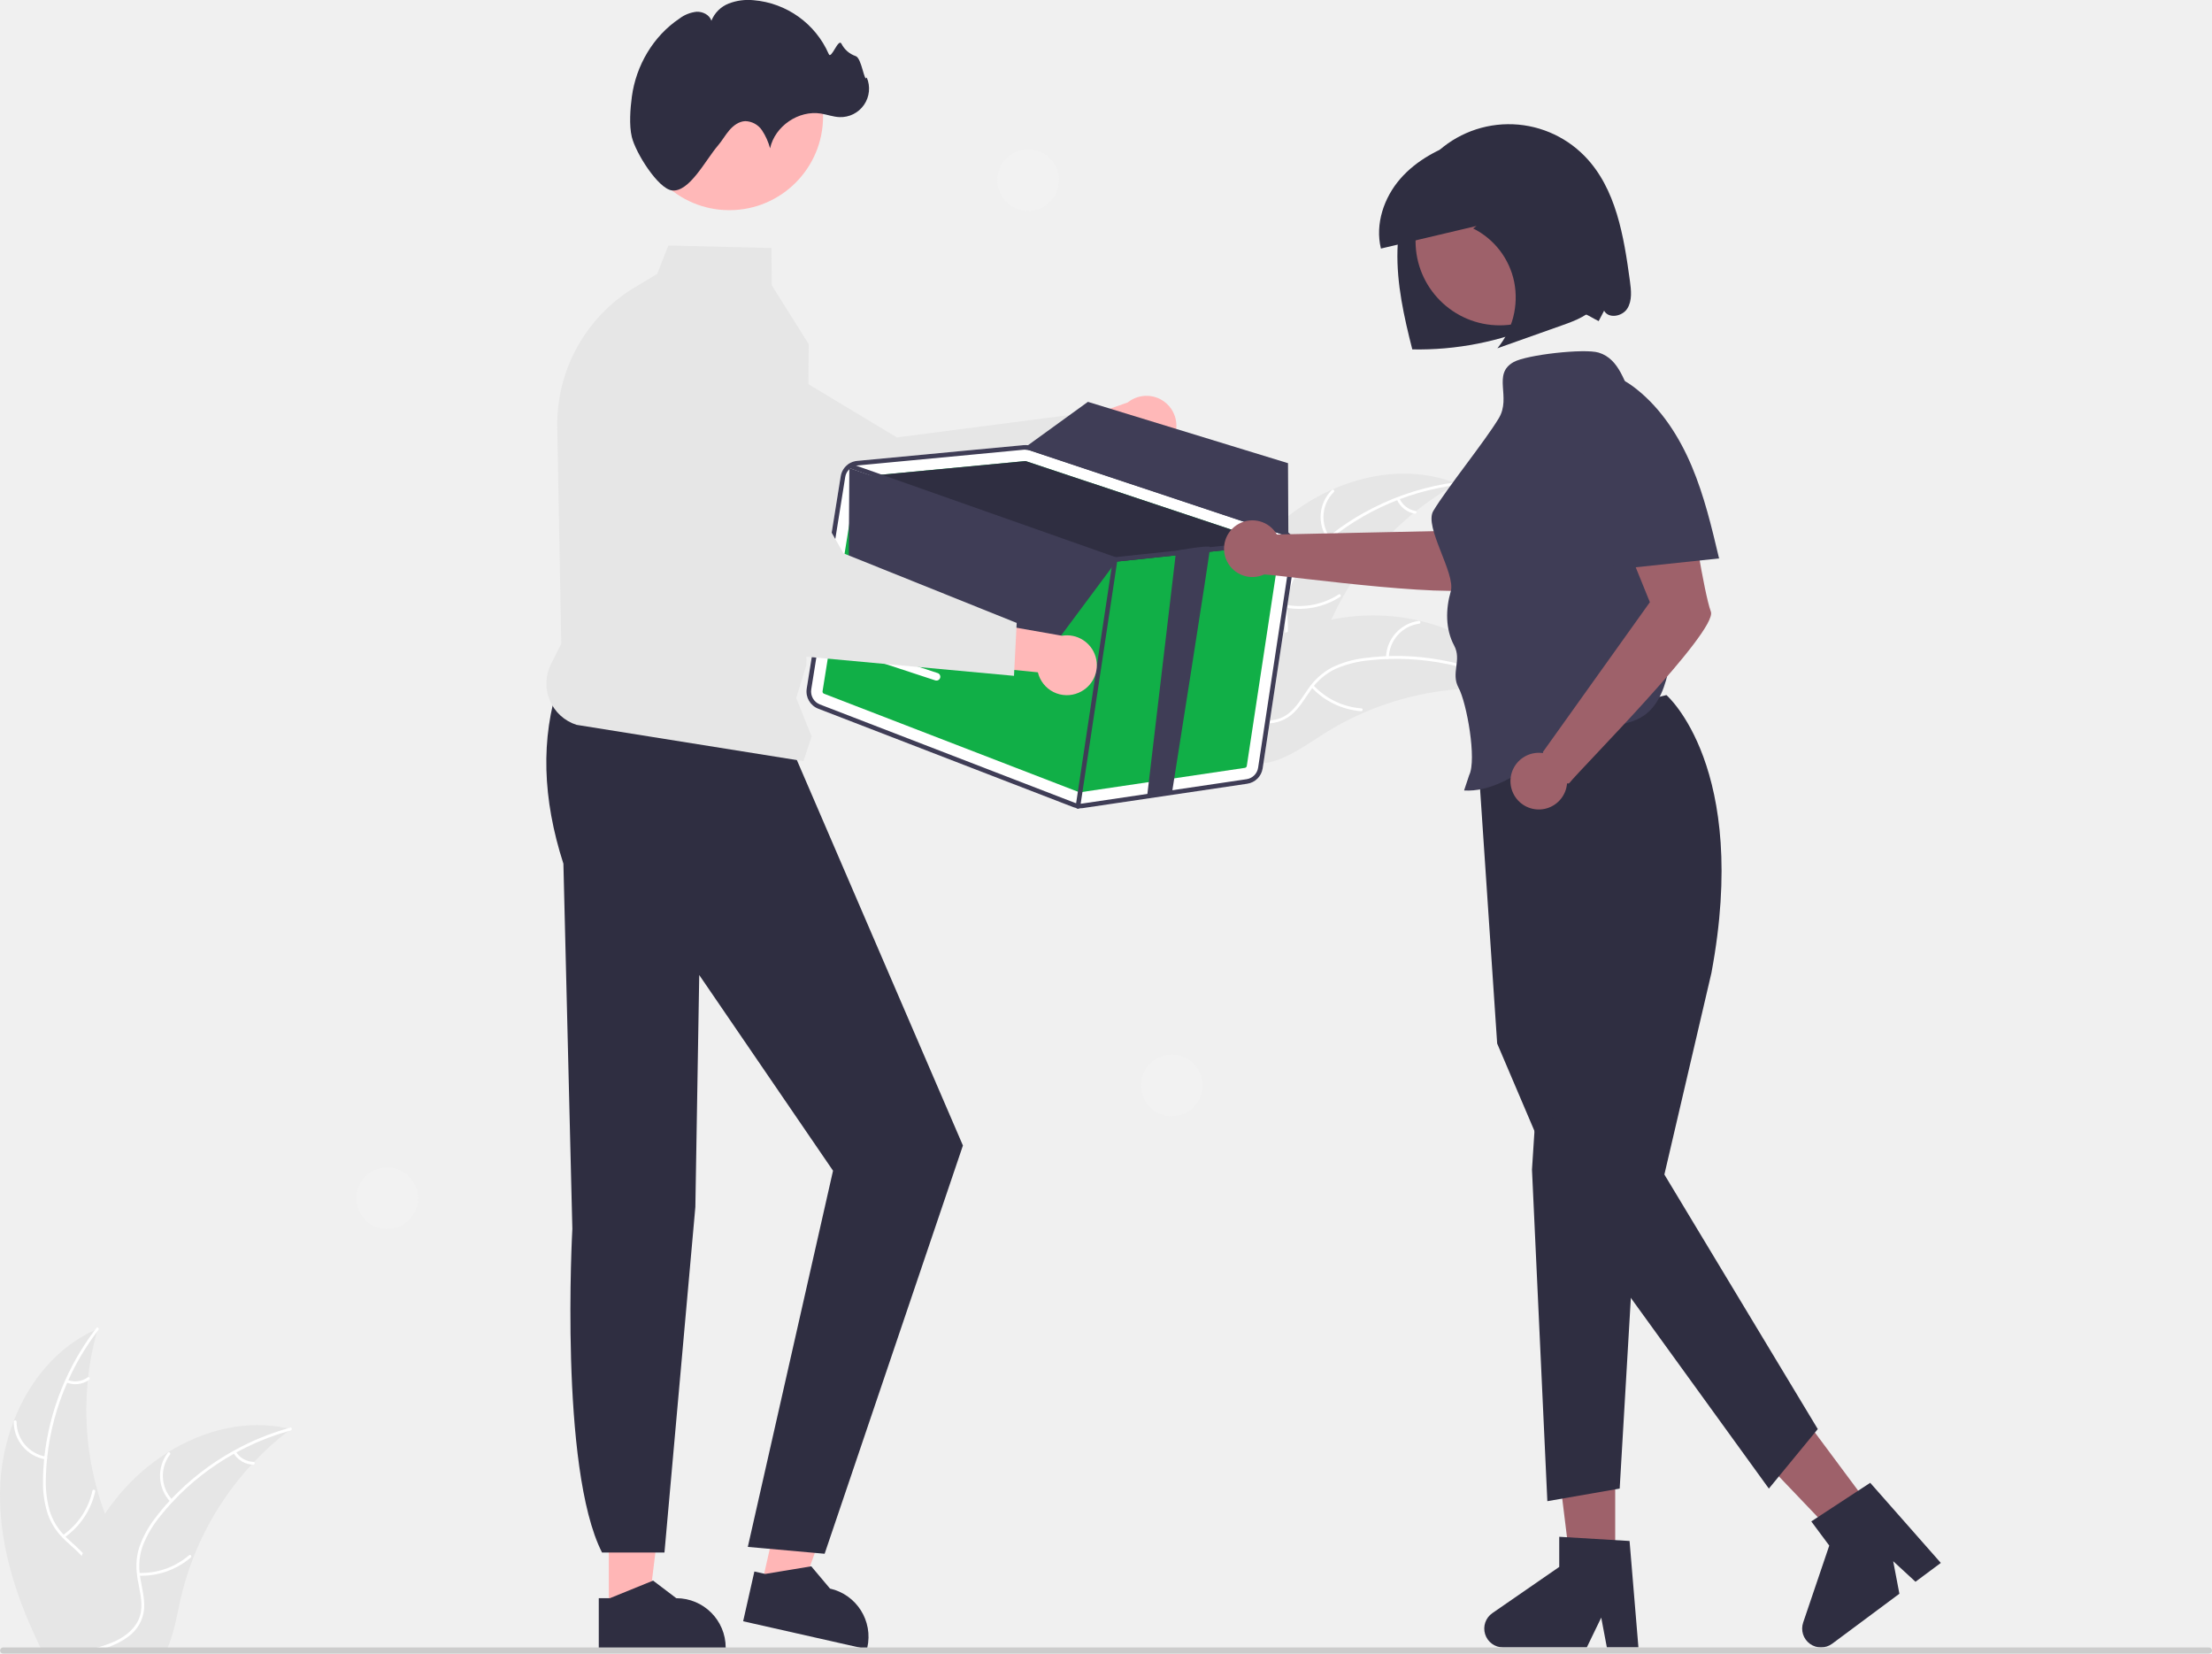
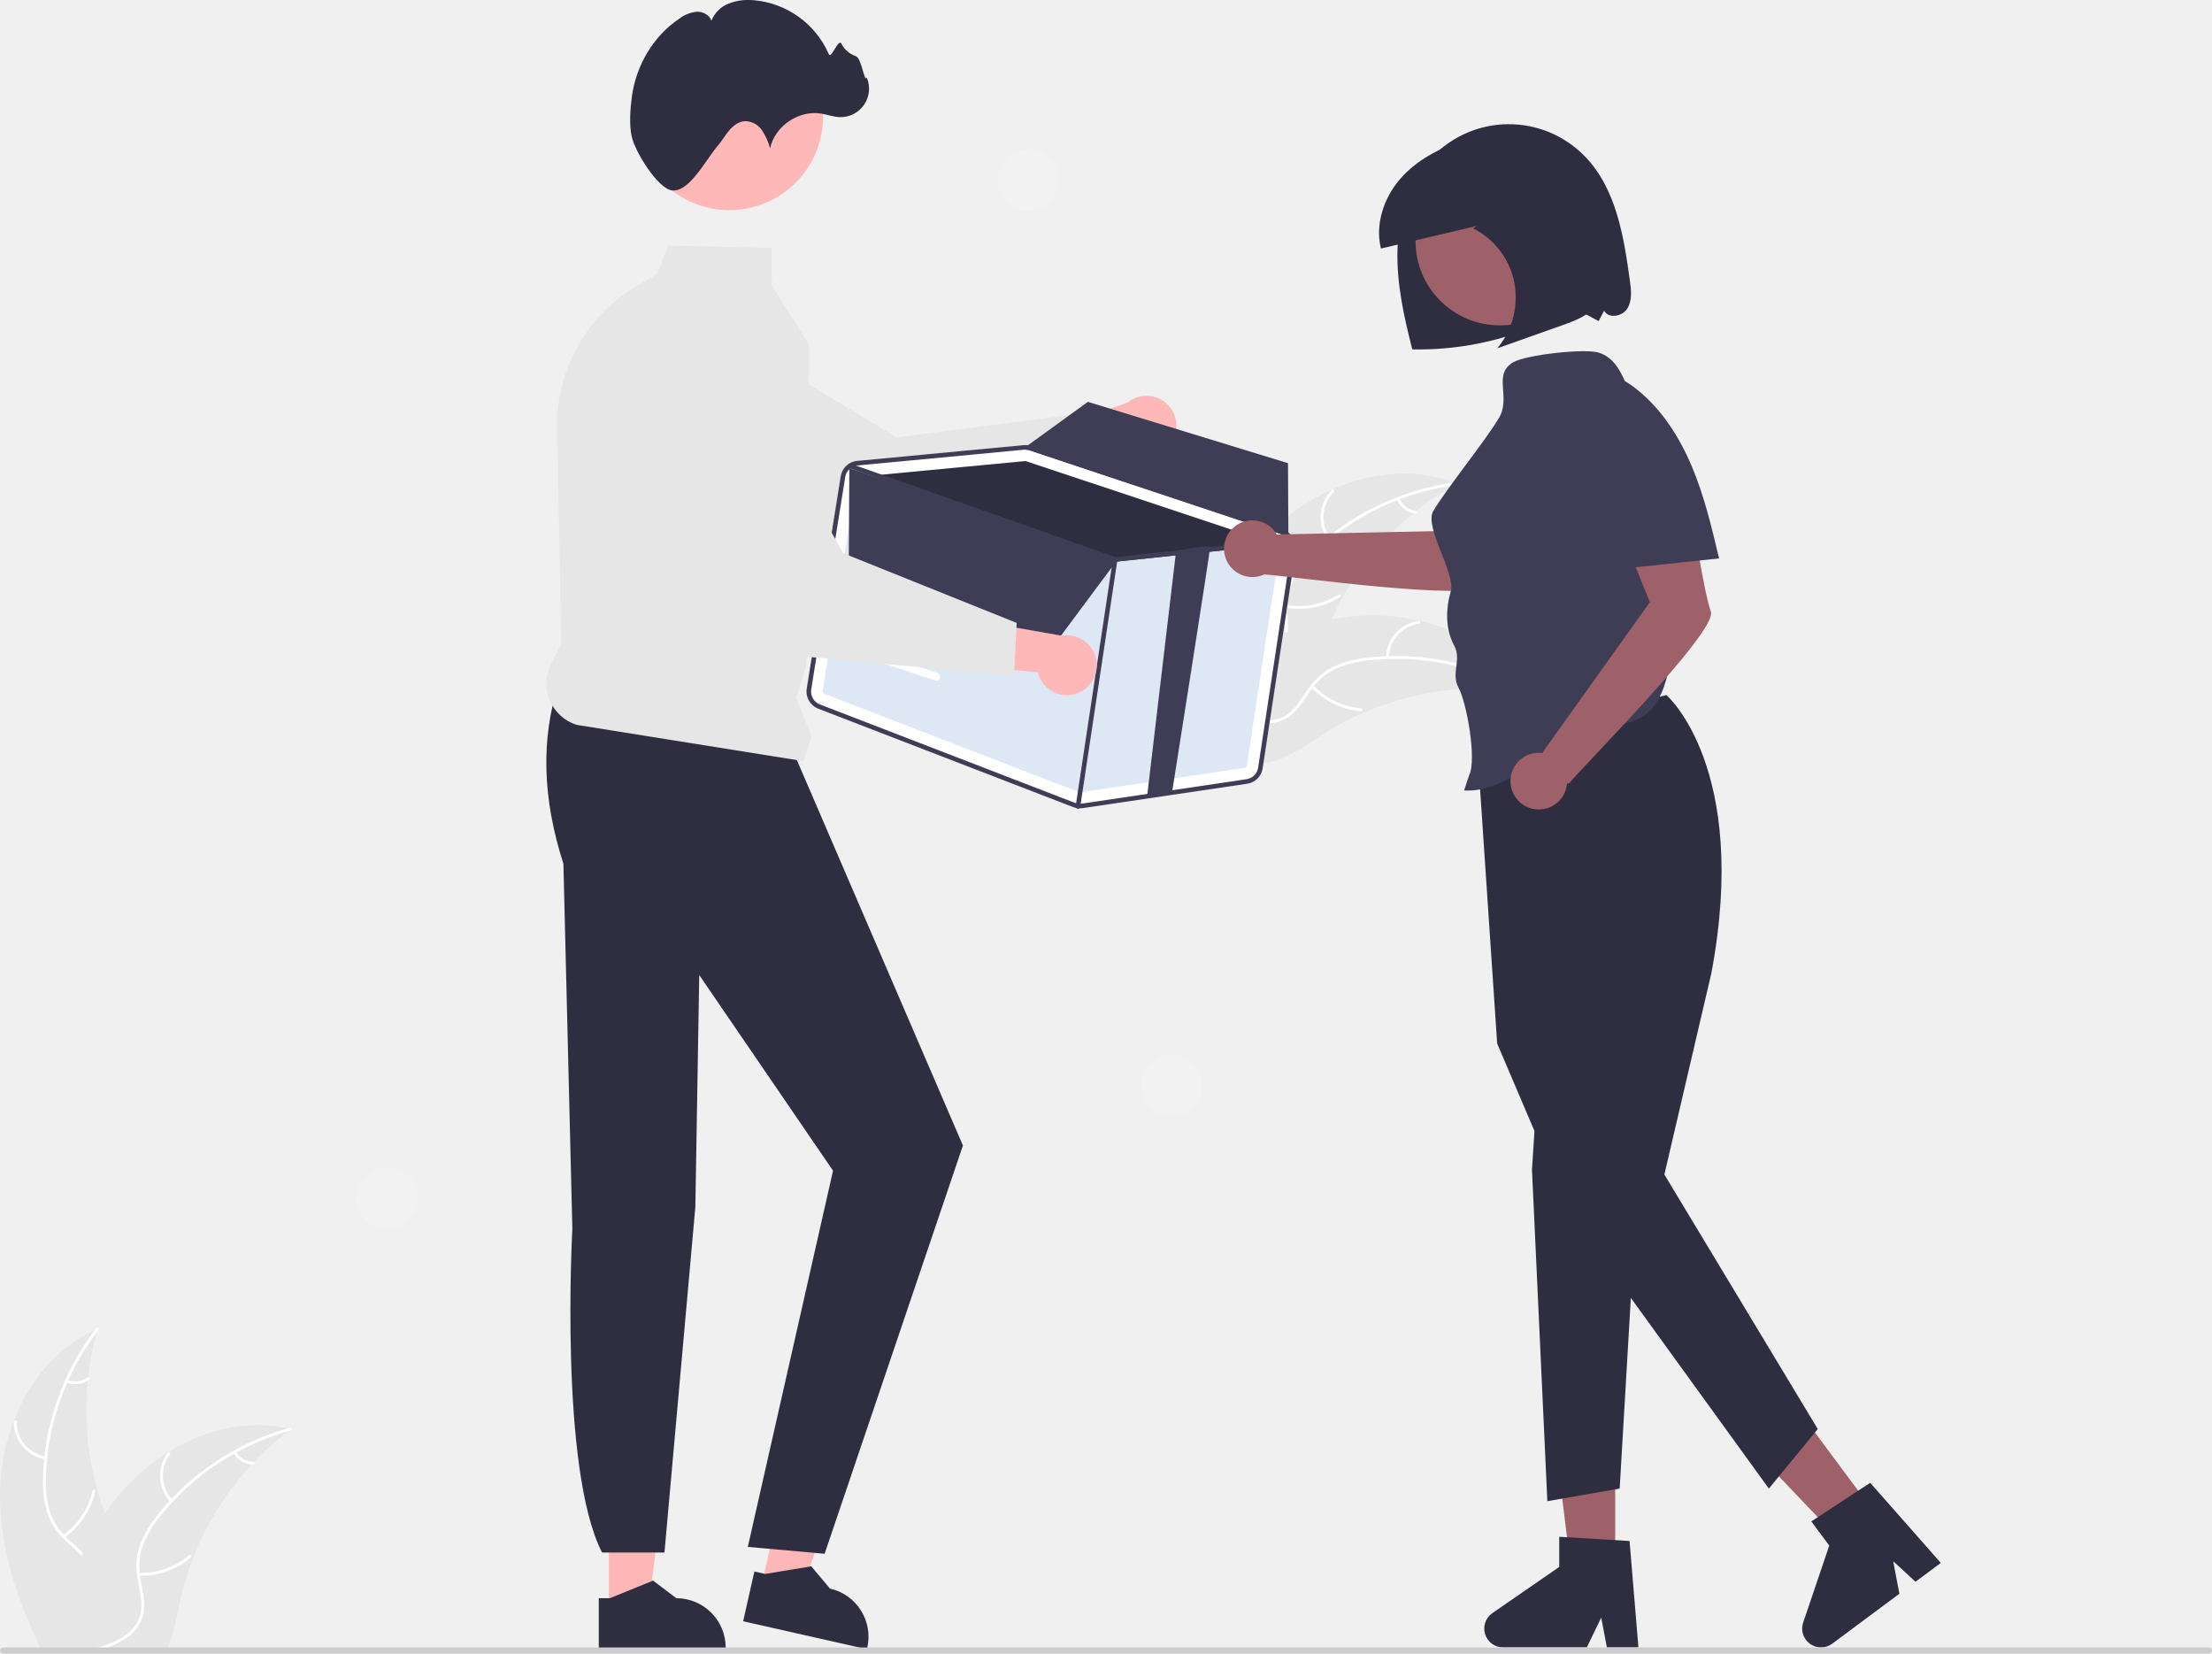
<svg xmlns="http://www.w3.org/2000/svg" width="862.703" height="644.786" viewBox="0 0 862.703 644.786" role="img" artist="Katerina Limpitsouni" source="https://undraw.co/">
  <polygon points="629.943 612.644 612.777 612.644 604.608 546.435 629.943 546.435 629.943 612.644" fill="#9e616a" />
  <path d="M807.651,769.992H795.341l-2.197-11.622-5.628,11.622H754.867A7.339,7.339,0,0,1,750.697,756.614l26.072-18.007v-11.749l27.424,1.637Z" transform="translate(-168.6484 -127.607)" fill="#2f2e41" />
  <polygon points="731.923 590.981 718.148 601.224 672.085 552.969 692.415 537.851 731.923 590.981" fill="#9e616a" />
  <path d="M925.588,737.048,915.71,744.393l-8.698-8.015,2.419,12.684-26.199,19.482a7.339,7.339,0,0,1-11.33-8.247l10.177-30.007-7.011-9.428,22.983-15.051Z" transform="translate(-168.6484 -127.607)" fill="#2f2e41" />
  <path d="M818.576,398.647s32.569,28.138,17.542,108.352l-18.345,78.597,59.829,99.256-19.077,23.208-77.78-107.433-28.185-66.114L744.652,416.843Z" transform="translate(-168.6484 -127.607)" fill="#2f2e41" />
  <polygon points="599.447 425.746 597.488 456.084 603.483 585.365 631.692 580.452 637.083 488.406 599.447 425.746" fill="#2f2e41" />
  <polygon points="237.445 628.211 252.796 628.21 260.098 569.001 237.443 569.002 237.445 628.211" fill="#ffb6b6" />
  <path d="M402.178,750.806l4.321-0,16.869-6.86,9.041,6.859H432.41A19.266,19.266,0,0,1,451.675,770.07v.626l-49.497.002Z" transform="translate(-168.6484 -127.607)" fill="#2f2e41" />
  <polygon points="296.932 618.538 311.905 621.918 332.071 565.772 309.972 560.782 296.932 618.538" fill="#ffb6b6" />
  <path d="M462.865,740.393l4.215.952,17.966-2.976,7.308,8.682.001 0a19.266,19.266,0,0,1,14.549,23.036l-.138.611L458.484,759.797Z" transform="translate(-168.6484 -127.607)" fill="#2f2e41" />
  <path d="M386.652,393.843c-7.197,21.706-6.436,45.268,1.73,70.556l3.491,142.378S386.671,700.146,403.454,733.002h24.34l12.051-134.751,1.513-90.446,52.182,76.306L460.305,730.799l29.957,2.678,53.934-159.191L477.652,419.843Z" transform="translate(-168.6484 -127.607)" fill="#2f2e41" />
  <path d="M667.346,332.015c18.617-16.777,46.309-25.212,69.537-15.805a115.466,115.466,0,0,0-51.888,59.935c-3.698,9.838-6.786,21.166-15.882,26.433-5.659,3.278-12.7,3.438-19.046,1.856-6.346-1.582-12.162-4.754-17.899-7.894l-1.632-.037C637.864,372.537,648.729,348.791,667.346,332.015Z" transform="translate(-168.6484 -127.607)" fill="#e6e6e6" />
  <path d="M736.753,316.719A98.692,98.692,0,0,0,681.847,342.65a42.5,42.5,0,0,0-8.345,10.377,24.376,24.376,0,0,0-2.818,12.516c.101,4.058.673,8.198-.214,12.21a14.925,14.925,0,0,1-7.425,9.689c-4.546,2.613-9.759,3.437-14.886,4.065-5.692.698-11.615,1.332-16.542,4.525-.597.387-1.162-.562-.566-.948,8.572-5.555,19.42-3.534,28.637-7.241,4.301-1.73,8.107-4.766,9.454-9.357,1.178-4.015.591-8.284.454-12.392a26.011,26.011,0,0,1,2.299-12.34,39.29,39.29,0,0,1,7.916-10.659,95.749,95.749,0,0,1,24.333-17.42A100.443,100.443,0,0,1,736.743,315.615c.703-.091.709,1.015.01,1.105Z" transform="translate(-168.6484 -127.607)" fill="#fff" />
  <path d="M686.447,337.791a14.807,14.807,0,0,1,1.632-19.104c.506-.499,1.305.265.798.764a13.711,13.711,0,0,0-1.482,17.774c.415.577-.536,1.14-.948.566Z" transform="translate(-168.6484 -127.607)" fill="#fff" />
  <path d="M670.362,363.491a28.539,28.539,0,0,0,20.394-4.083c.598-.385,1.164.564.566.948a29.685,29.685,0,0,1-21.23,4.206c-.701-.126-.427-1.197.27-1.071Z" transform="translate(-168.6484 -127.607)" fill="#fff" />
  <path d="M714.447,321.948a8.381,8.381,0,0,0,6.269,4.894c.702.117.427,1.188-.27,1.071a9.392,9.392,0,0,1-6.947-5.399.571.571,0,0,1,.191-.757.555.555,0,0,1,.757.191Z" transform="translate(-168.6484 -127.607)" fill="#fff" />
  <path d="M762.461,397.115c-.44-.061-.881-.122-1.328-.176a110.379,110.379,0,0,0-17.882-.908c-.462.007-.931.021-1.392.041a116.365,116.365,0,0,0-41.75,9.61,113.005,113.005,0,0,0-15.163,8.056c-6.688,4.234-13.602,9.358-21.078,11.085a19.386,19.386,0,0,1-2.362.421l-30.889-26.745c-.04-.096-.086-.185-.126-.282l-1.282-1.011c.239-.176.49-.353.729-.528.138-.102.283-.199.421-.301.094-.066.189-.133.27-.198.031-.022.063-.044.088-.059.081-.065.164-.117.239-.176q2.103-1.49,4.235-2.955c.006-.007.006-.007.019-.008a166.157,166.157,0,0,1,34.601-18.599c.367-.139.739-.285,1.12-.411a107.831,107.831,0,0,1,16.939-4.767,95.329,95.329,0,0,1,9.553-1.334,79.272,79.272,0,0,1,24.723,1.752c16.143,3.743,30.91,12.608,39.656,26.433C762.027,396.406,762.244,396.754,762.461,397.115Z" transform="translate(-168.6484 -127.607)" fill="#e6e6e6" />
  <path d="M762.052,397.446a98.692,98.692,0,0,0-59.452-12.353A42.5,42.5,0,0,0,689.69,388.354a24.376,24.376,0,0,0-9.785,8.297c-2.363,3.301-4.398,6.951-7.522,9.62a14.925,14.925,0,0,1-11.761,3.266c-5.203-.651-9.862-3.132-14.333-5.717-4.965-2.87-10.076-5.93-15.932-6.347-.71-.051-.59-1.149.119-1.098,10.189.726,17.633,8.871,27.225,11.46,4.476,1.208,9.343,1.075,13.182-1.779,3.358-2.496,5.459-6.258,7.823-9.621a26.011,26.011,0,0,1,9.265-8.469,39.29,39.29,0,0,1,12.738-3.745,95.749,95.749,0,0,1,29.917.742,100.443,100.443,0,0,1,32.085,11.596c.616.351-.045,1.237-.657.888Z" transform="translate(-168.6484 -127.607)" fill="#fff" />
  <path d="M709.199,383.983a14.807,14.807,0,0,1,12.805-14.271c.705-.093.883.997.177,1.091a13.711,13.711,0,0,0-11.884,13.299c-.016.711-1.114.588-1.098-.119Z" transform="translate(-168.6484 -127.607)" fill="#fff" />
  <path d="M680.883,394.819a28.539,28.539,0,0,0,18.742,9.018c.709.053.59,1.151-.119,1.098a29.685,29.685,0,0,1-19.483-9.424c-.484-.523.38-1.212.861-.692Z" transform="translate(-168.6484 -127.607)" fill="#fff" />
  <path d="M741.094,388.191a8.381,8.381,0,0,0,2.058,7.682c.49.516-.374,1.205-.861.692a9.392,9.392,0,0,1-2.296-8.493.571.571,0,0,1,.609-.49.555.555,0,0,1,.49.609Z" transform="translate(-168.6484 -127.607)" fill="#fff" />
  <path d="M219.922,754.743c-1.45,5.44-5.26,9.97-9.86,13.27-.75.54-1.52,1.04-2.3,1.51-.24.14-.48.29-.73.42q-.405.24-.81.45h-21.63c-.39-.79-.77-1.59-1.15-2.38-9.27-19.48-15.78-40.5-14.67-61.91a79.254,79.254,0,0,1,5.17-24.25c5.94-15.47,16.78-28.86,31.69-35.6.37-.17.76-.34,1.14-.5-.12.43-.24.85-.36,1.28a110.785,110.785,0,0,0-3.38,17.59c-.06.46-.11.92-.15,1.39a116.054,116.054,0,0,0,3.72,42.69c.01.03.02.07.03.1q1.275,4.605,2.96,9.07c.88,2.35,1.83,4.67,2.87,6.95C216.802,734.393,222.622,744.593,219.922,754.743Z" transform="translate(-168.6484 -127.607)" fill="#e6e6e6" />
  <path d="M207.042,646.203c-.21.28-.42.55-.63.83a98.129,98.129,0,0,0-11.12,18.76c-.16.33-.31.66-.44,1a97.814,97.814,0,0,0-7.82,29.24,1.49,1.49,0,0,0-.02.21c-.25,2.36-.4,4.74-.46,7.12a42.48,42.48,0,0,0,1.43,13.24,23.769,23.769,0,0,0,5.46,9.42c.25.27.5.54.77.8.2.21.42.42.63.62,2.02,1.93,4.23,3.72,6.13,5.79a21.432,21.432,0,0,1,2.35,3,14.904,14.904,0,0,1,1.6,12.1c-1.36,5.06-4.47,9.33-7.65,13.4-1.59,2.04-3.23,4.1-4.65,6.28-.52.78-1,1.57-1.44,2.38h-1.26c.42-.81.88-1.6,1.38-2.38,3.65-5.75,8.84-10.69,11.53-17.02,1.82-4.27,2.37-9.11.07-13.3a17.682,17.682,0,0,0-2.43-3.38c-1.83-2.07-4.02-3.84-6.01-5.71-.5-.47-.99-.95-1.46-1.45a24.964,24.964,0,0,1-5.64-8.9,39.23,39.23,0,0,1-1.94-13.13c0-2.84.15-5.7.43-8.54.03-.36.07-.73.11-1.1a100.767,100.767,0,0,1,19.67-49.23c.2-.28.41-.55.62-.82C206.682,644.873,207.472,645.653,207.042,646.203Z" transform="translate(-168.6484 -127.607)" fill="#fff" />
  <path d="M186.365,696.678a14.807,14.807,0,0,1-12.354-14.663.553.553,0,0,1,1.105-.024,13.711,13.711,0,0,0,11.52,13.616c.701.114.427,1.185-.27,1.071Z" transform="translate(-168.6484 -127.607)" fill="#fff" />
  <path d="M193.164,726.224a28.539,28.539,0,0,0,11.533-17.308c.151-.695,1.222-.424,1.071.27a29.685,29.685,0,0,1-12.038,17.986c-.585.406-1.148-.544-.566-.948Z" transform="translate(-168.6484 -127.607)" fill="#fff" />
  <path d="M194.961,665.676a8.381,8.381,0,0,0,7.893-.972c.579-.414,1.142.538.566.948a9.392,9.392,0,0,1-8.73,1.094.571.571,0,0,1-.4-.671.555.555,0,0,1,.671-.4Z" transform="translate(-168.6484 -127.607)" fill="#fff" />
  <path d="M282.062,684.873c-.35.27-.71.54-1.06.82a110.362,110.362,0,0,0-13.29,12c-.32.33-.64.67-.95,1.01l-.01.01a116.347,116.347,0,0,0-22.66,36.14l-.03.09c-.01.03-.02.05-.03.08a114.443,114.443,0,0,0-5.03,16.42c-1.22,5.46-2.22,11.31-4.13,16.57-.29.81-.61,1.61-.95,2.38h-44.46c.15-.79.31-1.59.47-2.38a160.302,160.302,0,0,1,10.54-33.7c.16-.36.32-.72.5-1.08a108.305,108.305,0,0,1,8.61-15.35.01.01,0,0,1,.01-.01,94.956,94.956,0,0,1,5.8-7.69,79.119,79.119,0,0,1,18.72-16.24c.04-.03.09-.05.13-.08,14.04-8.71,30.68-12.86,46.59-9.27h.01C281.252,684.683,281.652,684.773,282.062,684.873Z" transform="translate(-168.6484 -127.607)" fill="#e6e6e6" />
  <path d="M282.012,685.403c-.34.09-.68.19-1.01.29a98.589,98.589,0,0,0-20.17,8.27c-.32.17-.64.35-.96.53a98.255,98.255,0,0,0-23.79,18.59.035.035,0,0,0-.01.02c-.08.08-.17.17-.24.25-1.6,1.72-3.14,3.51-4.6,5.35a42.769,42.769,0,0,0-6.82,11.43,23.674,23.674,0,0,0-1.31,10.81c.03.37.08.73.13,1.1.04.29.08.58.13.88.66,4.01,1.8,8.03,1.48,12.12a14.909,14.909,0,0,1-6.01,10.63,23.794,23.794,0,0,1-3.68,2.34,36.852,36.852,0,0,1-5.77,2.38h-3.93c.53-.15,1.05-.3,1.58-.45a48.212,48.212,0,0,0,5.53-1.93,26.912,26.912,0,0,0,3-1.48c4.02-2.31,7.37-5.85,8.07-10.58.61-4.14-.57-8.28-1.27-12.33-.12-.7-.23-1.39-.29-2.08a24.439,24.439,0,0,1,.85-10.46,39.062,39.062,0,0,1,6.36-11.66,83.355,83.355,0,0,1,5.48-6.55q.36-.405.75-.81a100.901,100.901,0,0,1,24.21-18.73h.01a99.288,99.288,0,0,1,21.1-8.74h.01c.33-.1.67-.2,1-.29C282.532,684.123,282.692,685.213,282.012,685.403Z" transform="translate(-168.6484 -127.607)" fill="#fff" />
  <path d="M235.116,713.252a14.807,14.807,0,0,1-1.036-19.145c.432-.564,1.329.081.896.646A13.711,13.711,0,0,0,235.977,712.56c.491.514-.372,1.203-.861.692Z" transform="translate(-168.6484 -127.607)" fill="#fff" />
  <path d="M222.755,740.937a28.539,28.539,0,0,0,19.629-6.876c.539-.464,1.231.397.692.861a29.685,29.685,0,0,1-20.441,7.113c-.712-.028-.589-1.126.119-1.098Z" transform="translate(-168.6484 -127.607)" fill="#fff" />
  <path d="M260.644,693.674a8.381,8.381,0,0,0,6.888,3.977c.712.019.588,1.117-.119,1.098a9.392,9.392,0,0,1-7.629-4.382.571.571,0,0,1,.084-.776.555.555,0,0,1,.776.084Z" transform="translate(-168.6484 -127.607)" fill="#fff" />
  <path d="M625.031,300.737a11.599,11.599,0,0,1-17.767.838l-37.8,16.44,3.682-21.102,35.331-12.377a11.662,11.662,0,0,1,16.554,16.201Z" transform="translate(-168.6484 -127.607)" fill="#ffb8b8" />
  <path d="M599.806,307.325l-87.798,39.108-.188-.067-100.067-35.659a32.96,32.96,0,0,1-14.782-42.756h0a32.924,32.924,0,0,1,46.987-14.637l74.469,44.859,72.211-9.359Z" transform="translate(-168.6484 -127.607)" fill="#e6e6e6" />
  <path d="M1031.352,771.203a1.187,1.187,0,0,1-1.19,1.19h-860.29a1.19,1.19,0,0,1,0-2.38h860.29A1.187,1.187,0,0,1,1031.352,771.203Z" transform="translate(-168.6484 -127.607)" fill="#ccc" />
  <path d="M481.992,424.404l-88.506-14.157a16.893,16.893,0,0,1-9.956-23.646l4.014-8.028-1.559-84.347A62.482,62.482,0,0,1,416.322,239.572l8.631-5.161,4.362-11.077,40.22.981.117,14.527,14.404,22.968-0.0.095-.904,125.014-3.97,12.901,6.002,15.006Z" transform="translate(-168.6484 -127.607)" fill="#e6e6e6" />
  <circle cx="284.459" cy="45.41" r="36.544" fill="#ffb8b8" />
  <path d="M415.054,180.984c-1.09-4.592-.59-11.053.026-15.677,1.615-12.121,8.346-23.645,18.573-30.47a13.38,13.38,0,0,1,6.665-2.648c2.419-.101,5.042,1.194,5.785,3.499a11.993,11.993,0,0,1,6.766-6.709,21.136,21.136,0,0,1,9.631-1.297,35.197,35.197,0,0,1,29.363,20.989c.976,2.319,3.702-6.246,4.939-4.055a9.741,9.741,0,0,0,5.524,4.853c2.423.676,3.408,10.66,4.361,8.332a11.098,11.098,0,0,1-10.611,15.475c-2.466-.092-4.825-.999-7.262-1.39-8.715-1.396-17.96,4.923-19.823,13.551a23.987,23.987,0,0,0-3.156-7.021,8.119,8.119,0,0,0-6.513-3.579c-2.48.093-4.659,1.714-6.268,3.603s-2.817,4.093-4.438,5.972c-4.755,5.513-11.187,18.37-17.965,17.432C425.303,201.103,416.542,187.253,415.054,180.984Z" transform="translate(-168.6484 -127.607)" fill="#2f2e41" />
  <path d="M674.012,342.148a7.133,7.133,0,0,0-4.807-7.854l-98.413-32.777a7.132,7.132,0,0,0-2.933-.337l-24.667,2.333-14.154,1.343-26.119,2.468a7.155,7.155,0,0,0-6.384,5.99l-13.261,82.838a7.186,7.186,0,0,0,4.484,7.796l99.44,38.384a6.947,6.947,0,0,0,1.446.388,7.136,7.136,0,0,0,2.176.016l64.255-9.523a7.121,7.121,0,0,0,6.023-5.999Z" transform="translate(-168.6484 -127.607)" fill="#fff" />
-   <path d="M490.013,398.11l99.44,38.382a.897.897,0,0,0,.457.054l64.247-9.522a.883.883,0,0,0,.755-.752l12.92-85.067a.905.905,0,0,0-.599-.982l-.662-.224-97.758-32.546a.678.678,0,0,0-.137-.033.887.887,0,0,0-.23-.012l-60.164,5.693-4.774.448a.903.903,0,0,0-.795.748l-13.259,82.834A.897.897,0,0,0,490.013,398.11Z" transform="translate(-168.6484 -127.607)" fill="#11af47" />
+   <path d="M490.013,398.11l99.44,38.382a.897.897,0,0,0,.457.054l64.247-9.522a.883.883,0,0,0,.755-.752l12.92-85.067a.905.905,0,0,0-.599-.982l-.662-.224-97.758-32.546a.678.678,0,0,0-.137-.033.887.887,0,0,0-.23-.012l-60.164,5.693-4.774.448a.903.903,0,0,0-.795.748l-13.259,82.834A.897.897,0,0,0,490.013,398.11Z" transform="translate(-168.6484 -127.607)" fill="#dee8f5" />
  <path d="M508.282,313.102l60.164-5.693a.887.887,0,0,1,.23.012.678.678,0,0,1,.137.033l97.758,32.546-25.787,2.73-9.65,1.017-27.46,2.901a1.939,1.939,0,0,1-.241-.003c-.049-.015-.098-.029-.156-.045Z" transform="translate(-168.6484 -127.607)" fill="#2f2e41" />
  <path d="M487.758,403.952l99.44,38.382a6.722,6.722,0,0,0,1.45.38,7.224,7.224,0,0,0,2.177.027l64.247-9.522a7.135,7.135,0,0,0,6.028-6.004l12.91-85.068a7.19,7.19,0,0,0-.418-3.717c-.065-.157-.131-.314-.207-.462a6.99,6.99,0,0,0-2.264-2.698,7.138,7.138,0,0,0-1.916-.977l-.117-.041-98.292-32.738a8.955,8.955,0,0,0-1.227-.298,7.086,7.086,0,0,0-1.715-.033l-24.663,2.325-14.153,1.35L502.917,307.326a7.092,7.092,0,0,0-3.019.997,1.329,1.329,0,0,0-.202.121,1.192,1.192,0,0,0-.13.098,7.148,7.148,0,0,0-3.027,4.764l-13.27,82.843A7.194,7.194,0,0,0,487.758,403.952Zm10.542-90.357a5.3,5.3,0,0,1,1.27-2.671,4.651,4.651,0,0,1,.676-.659,5.317,5.317,0,0,1,2.324-1.084,4.059,4.059,0,0,1,.509-.072l43.985-4.155,20.965-1.995c.142-.017.273-.014.404-.022a5.007,5.007,0,0,1,.948.07,4.145,4.145,0,0,1,.845.201l98.408,32.779c.078.028.146.054.223.082a5.218,5.218,0,0,1,2.273,1.654,5.259,5.259,0,0,1,1.121,4.145l-12.921,85.077a5.349,5.349,0,0,1-4.509,4.502l-64.257,9.521a5.413,5.413,0,0,1-2.723-.31l-99.441-38.372a5.402,5.402,0,0,1-3.359-5.846Z" transform="translate(-168.6484 -127.607)" fill="#3f3d56" />
  <path d="M499.352,308.994a.877.877,0,0,1,.268-.386,1.051,1.051,0,0,1,.129-.088c.042-.016.084-.042.126-.058a.873.873,0,0,1,.624-.011l2.07.73,101.116,35.669,23.665-2.5,13.243-1.397,28.029-2.967,2.506-.263.487-.054a.904.904,0,0,1,.952.654.739.739,0,0,1,.026.143.893.893,0,0,1-.55.922.988.988,0,0,1-.248.067l-3.409.357-27.603,2.918-9.65,1.017-27.46,2.901a1.939,1.939,0,0,1-.241-.003c-.049-.015-.098-.029-.156-.045L500.245,310.265l-.35-.124a.67.67,0,0,1-.219-.121A.91.91,0,0,1,499.352,308.994Z" transform="translate(-168.6484 -127.607)" fill="#3f3d56" />
  <path d="M588.919,442.975a.894.894,0,0,1-.743-1.016l14.517-96.334a.894.894,0,0,1,1.017-.751l.008.001a.894.894,0,0,1,.743,1.016l-14.517,96.334a.894.894,0,0,1-1.017.751Z" transform="translate(-168.6484 -127.607)" fill="#3f3d56" />
  <path d="M625.716,436.863l-9.655,1.019,11.293-95.535s12.895-2.335,13.24-1.398C640.806,341.508,625.808,436.251,625.716,436.863Z" transform="translate(-168.6484 -127.607)" fill="#3f3d56" />
  <polygon points="331.25 182.533 330.99 226.1 408.116 255.488 435.813 218.284 331.25 182.533" fill="#3f3d56" />
  <path d="M671.131,337.725a5.301,5.301,0,0,0-2.497-1.737l-98.406-32.778a5.106,5.106,0,0,0-.848-.207,5.009,5.009,0,0,0-.951-.071l.16-.997.985-.713,23.368-16.919,78.041,23.917.135,27.052Z" transform="translate(-168.6484 -127.607)" fill="#3f3d56" />
  <path d="M503.829,380.08a1.513,1.513,0,0,1,.326.068l30.194,9.917a1.5,1.5,0,0,1-.936,2.851l-30.194-9.917a1.5,1.5,0,0,1,.61-2.919Z" transform="translate(-168.6484 -127.607)" fill="#fff" />
  <circle cx="457.003" cy="423.236" r="12" fill="#f2f2f2" />
  <circle cx="151.003" cy="467.236" r="12" fill="#f2f2f2" />
  <circle cx="401.003" cy="70.236" r="12" fill="#f2f2f2" />
  <path d="M589.34,397.729A11.599,11.599,0,0,1,573.433,389.771L532.421,385.628l13.53-16.606,36.871,6.481a11.662,11.662,0,0,1,6.518,22.226Z" transform="translate(-168.6484 -127.607)" fill="#ffb8b8" />
  <path d="M564.115,391.141l-95.708-8.818-.131-.151L398.425,302.135a32.96,32.96,0,0,1,8.013-44.523h0a32.924,32.924,0,0,1,48.144,10.209l43.022,75.544,67.565,27.147Z" transform="translate(-168.6484 -127.607)" fill="#e6e6e6" />
  <path d="M804.339,237.224c-2.377-17.434-5.358-36.152-17.654-48.737a41.35,41.35,0,0,0-59.744.618c-8.951,9.549-12.904,22.957-13.265,36.04s2.552,26.021,5.784,38.703a119.29,119.29,0,0,0,49.786-9.799c3.926-1.704,7.789-3.631,11.937-4.686,4.148-1.056,7.105,1.601,10.963,3.453l2.118-4.055c1.734,3.227,7.102,2.27,9.05-.832C805.26,244.826,804.834,240.853,804.339,237.224Z" transform="translate(-168.6484 -127.607)" fill="#2f2e41" />
  <path d="M736.532,334.532l-69.876,1.494a11.055,11.055,0,1,0-4.94,15.574c9.268.527,81.772,10.817,86.097,4.185,4.39-6.731,27.824-30.486,27.824-30.486l-18.013-25.644Z" transform="translate(-168.6484 -127.607)" fill="#9e616a" />
  <circle cx="584.911" cy="94.035" r="32.83" fill="#9e616a" />
-   <path d="M599.361,299.184" transform="translate(-168.6484 -127.607)" fill="#11af47" />
+   <path d="M599.361,299.184" transform="translate(-168.6484 -127.607)" fill="#dee8f5" />
  <path d="M806.142,284.811c-3.869-7.7-5.749-17.212-13.997-19.708-5.57-1.686-28.097.84-33.173,3.686-8.444,4.733-.792,13.602-5.773,21.902-5.415,9.023-20.132,27.13-25.547,36.152-3.723,6.203,8.817,24.409,6.804,31.358-2.013,6.948-2.11,14.747,1.32,21.117,3.069,5.701-1.371,10.745,1.715,16.437,3.21,5.92,7.148,28.053,4.161,34.088l-2,6c19.847,1.166,36.535-22.544,56.258-25.042,4.899-.62,9.986-1.431,14.023-4.274,5.946-4.189,8.297-11.789,9.766-18.913A159.326,159.326,0,0,0,806.142,284.811Z" transform="translate(-168.6484 -127.607)" fill="#3f3d56" />
  <path d="M835.898,366.112c-2.764-7.546-7.769-40.537-7.769-40.537l-31.324-.918,15.314,37.772-41.79,58.503s.077.129.218.358a11.052,11.052,0,1,0,9.27,11.745.763.763,0,0,0,.958-.164C785.425,427.035,838.662,373.658,835.898,366.112Z" transform="translate(-168.6484 -127.607)" fill="#9e616a" />
  <path d="M839.083,345.277c-2.875-12.135-5.772-24.335-10.619-35.826s-11.787-22.343-21.547-30.105c-3.12-2.482-6.609-4.672-10.521-5.444-3.911-.772-8.32.092-11.067,2.981-4.396,4.624-3.073,12.045-1.461,18.218Q791,322.402,798.131,349.703q20.594-2.183,41.188-4.366Z" transform="translate(-168.6484 -127.607)" fill="#3f3d56" />
  <path d="M793.787,226.196c-1.209-7.942-2.472-15.95-5.312-23.429-2.84-7.478-7.419-14.482-13.986-18.719-10.399-6.707-23.862-5.414-35.521-1.555-9.016,2.984-17.818,7.519-24.176,14.809-6.358,7.291-9.93,17.694-7.564,27.227q18.655-4.407,37.309-8.815l-1.361.962a30.038,30.038,0,0,1,16.031,20.893,31.122,31.122,0,0,1-6.566,25.848q12.722-4.513,25.445-9.026c5.235-1.857,10.838-3.997,13.943-8.76C795.627,240.107,794.791,232.787,793.787,226.196Z" transform="translate(-168.6484 -127.607)" fill="#2f2e41" />
</svg>
